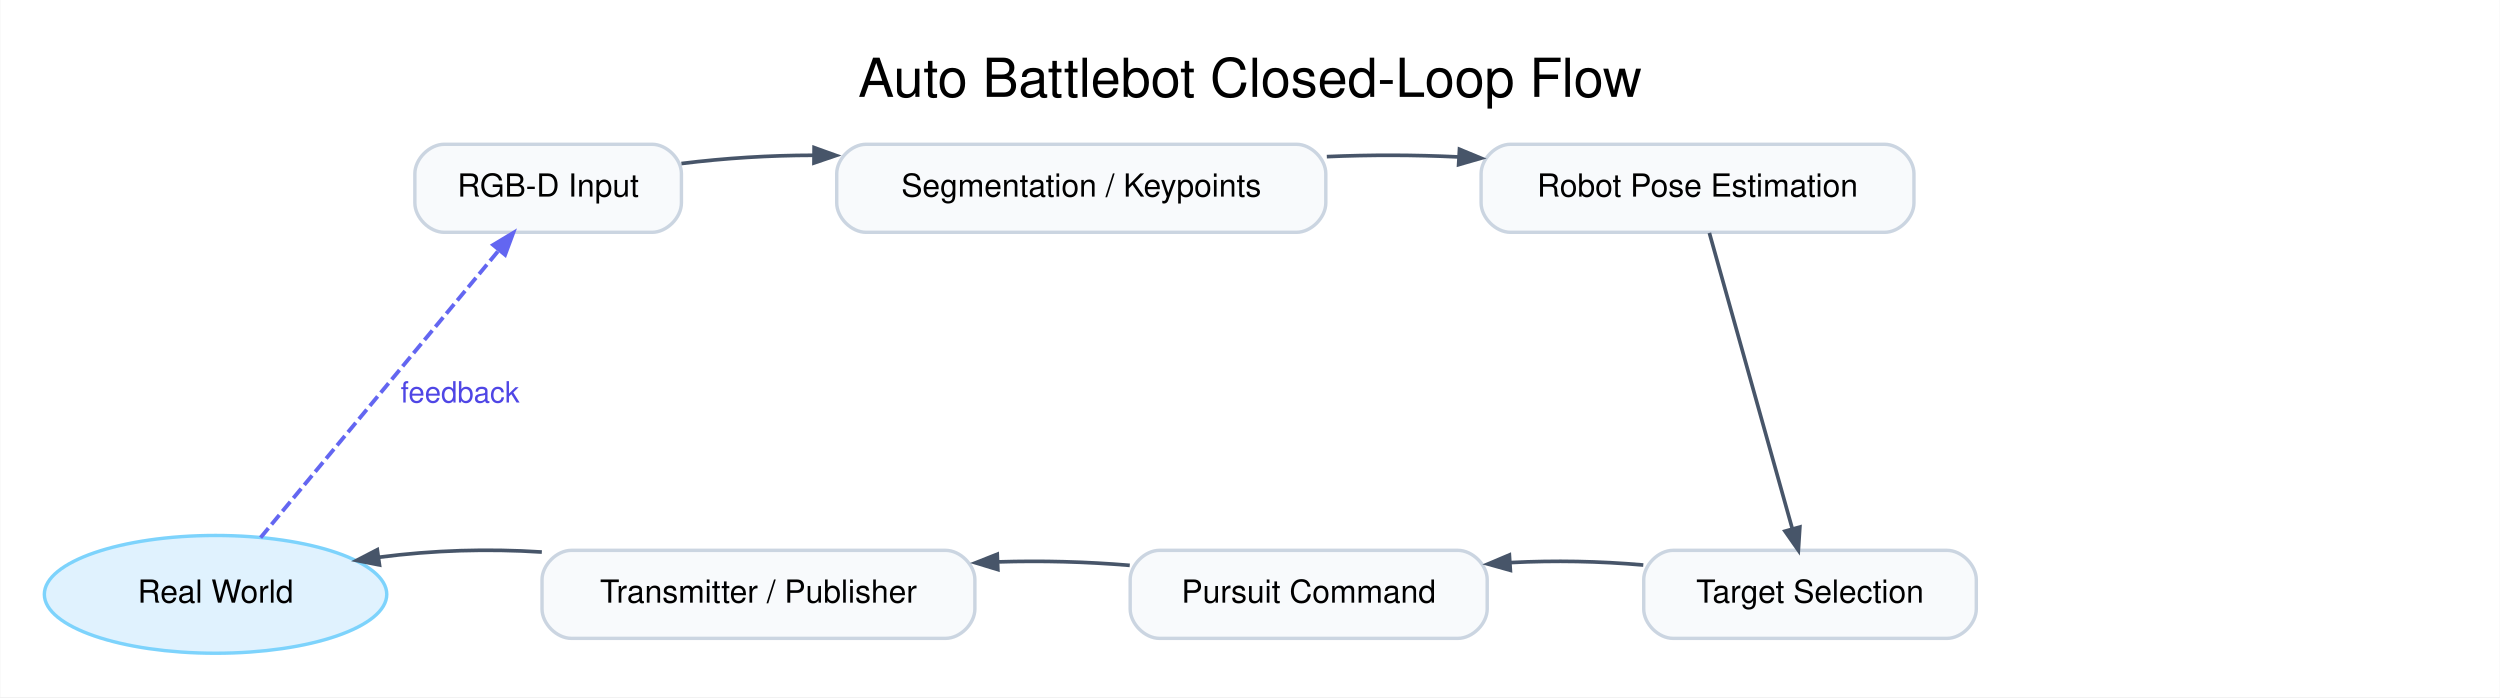
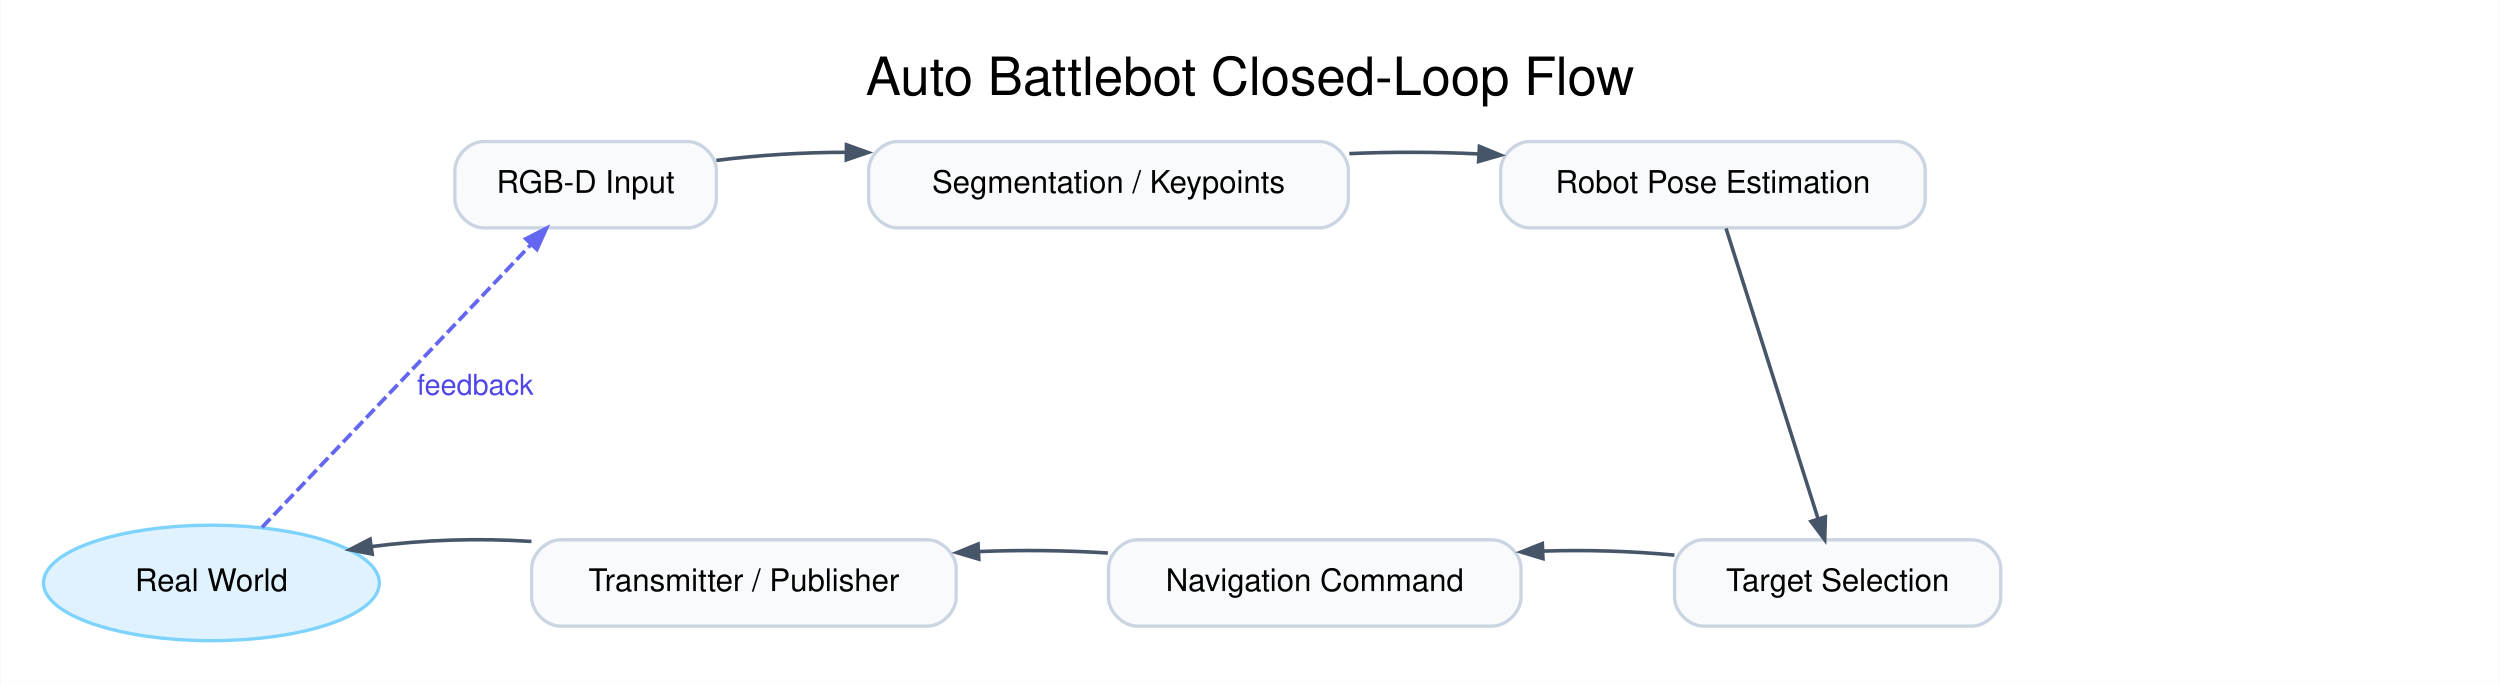
- <svg xmlns="http://www.w3.org/2000/svg" width="1022pt" height="285pt" viewBox="0.00 0.00 1022.00 285.08">
+ <svg xmlns="http://www.w3.org/2000/svg" width="1042pt" height="285pt" viewBox="0.00 0.00 1042.00 285.08">
  <g id="graph0" class="graph" transform="scale(1 1) rotate(0) translate(18 267.08)">
-     <polygon fill="white" stroke="transparent" points="-18,18 -18,-267.08 1004,-267.08 1004,18 -18,18" />
-     <text text-anchor="middle" x="493" y="-227.48" font-family="Helvetica,sans-Serif" font-size="22.00">Auto Battlebot Closed-Loop Flow</text>
+     <polygon fill="white" stroke="transparent" points="-18,18 -18,-267.08 1024,-267.08 1024,18 -18,18" />
+     <text text-anchor="middle" x="503" y="-227.48" font-family="Helvetica,sans-Serif" font-size="22.00">Auto Battlebot Closed-Loop Flow</text>
    <g id="node1" class="node">
-       <path fill="#f8fafc" stroke="#cbd5e1" stroke-width="1.4" d="M248.5,-208.08C248.5,-208.08 163.5,-208.08 163.5,-208.08 157.5,-208.08 151.5,-202.08 151.5,-196.08 151.5,-196.08 151.5,-184.08 151.5,-184.08 151.5,-178.08 157.5,-172.08 163.5,-172.08 163.5,-172.08 248.5,-172.08 248.5,-172.08 254.5,-172.08 260.5,-178.08 260.5,-184.08 260.5,-184.08 260.5,-196.08 260.5,-196.08 260.5,-202.08 254.5,-208.08 248.5,-208.08" />
-       <text text-anchor="middle" x="206" y="-186.68" font-family="Helvetica,sans-Serif" font-size="13.00">RGB-D Input</text>
+       <path fill="#f8fafc" stroke="#cbd5e1" stroke-width="1.4" d="M268.5,-208.08C268.5,-208.08 183.5,-208.08 183.5,-208.08 177.5,-208.08 171.5,-202.08 171.5,-196.08 171.5,-196.08 171.5,-184.08 171.5,-184.08 171.5,-178.08 177.5,-172.08 183.5,-172.08 183.5,-172.08 268.5,-172.08 268.5,-172.08 274.5,-172.08 280.5,-178.08 280.5,-184.08 280.5,-184.08 280.5,-196.08 280.5,-196.08 280.5,-202.08 274.5,-208.08 268.5,-208.08" />
+       <text text-anchor="middle" x="226" y="-186.68" font-family="Helvetica,sans-Serif" font-size="13.00">RGB-D Input</text>
    </g>
    <g id="node2" class="node">
-       <path fill="#f8fafc" stroke="#cbd5e1" stroke-width="1.4" d="M512,-208.08C512,-208.08 336,-208.08 336,-208.08 330,-208.08 324,-202.08 324,-196.08 324,-196.08 324,-184.08 324,-184.08 324,-178.08 330,-172.08 336,-172.08 336,-172.08 512,-172.08 512,-172.08 518,-172.08 524,-178.08 524,-184.08 524,-184.08 524,-196.08 524,-196.08 524,-202.08 518,-208.08 512,-208.08" />
-       <text text-anchor="middle" x="424" y="-186.68" font-family="Helvetica,sans-Serif" font-size="13.00">Segmentation / Keypoints</text>
+       <path fill="#f8fafc" stroke="#cbd5e1" stroke-width="1.4" d="M532,-208.08C532,-208.08 356,-208.08 356,-208.08 350,-208.08 344,-202.08 344,-196.08 344,-196.08 344,-184.08 344,-184.08 344,-178.08 350,-172.08 356,-172.08 356,-172.08 532,-172.08 532,-172.08 538,-172.08 544,-178.08 544,-184.08 544,-184.08 544,-196.08 544,-196.08 544,-202.08 538,-208.08 532,-208.08" />
+       <text text-anchor="middle" x="444" y="-186.68" font-family="Helvetica,sans-Serif" font-size="13.00">Segmentation / Keypoints</text>
    </g>
    <g id="edge7" class="edge">
-       <path fill="none" stroke="#475569" stroke-width="1.5" d="M260.5,-200.21C278.45,-202.43 296.4,-203.56 314.35,-203.58" />
-       <polygon fill="#475569" stroke="#475569" stroke-width="1.5" points="314.76,-206.73 323.73,-203.5 314.7,-200.43 314.76,-206.73" />
+       <path fill="none" stroke="#475569" stroke-width="1.5" d="M280.5,-200.21C298.45,-202.43 316.4,-203.56 334.35,-203.58" />
+       <polygon fill="#475569" stroke="#475569" stroke-width="1.5" points="334.76,-206.73 343.73,-203.5 334.7,-200.43 334.76,-206.73" />
    </g>
    <g id="node3" class="node">
-       <path fill="#f8fafc" stroke="#cbd5e1" stroke-width="1.4" d="M752.5,-208.08C752.5,-208.08 599.5,-208.08 599.5,-208.08 593.5,-208.08 587.5,-202.08 587.5,-196.08 587.5,-196.08 587.5,-184.08 587.5,-184.08 587.5,-178.08 593.5,-172.08 599.5,-172.08 599.5,-172.08 752.5,-172.08 752.5,-172.08 758.5,-172.08 764.5,-178.08 764.5,-184.08 764.5,-184.08 764.5,-196.08 764.5,-196.08 764.5,-202.08 758.5,-208.08 752.5,-208.08" />
-       <text text-anchor="middle" x="676" y="-186.68" font-family="Helvetica,sans-Serif" font-size="13.00">Robot Pose Estimation</text>
+       <path fill="#f8fafc" stroke="#cbd5e1" stroke-width="1.4" d="M772.5,-208.08C772.5,-208.08 619.5,-208.08 619.5,-208.08 613.5,-208.08 607.5,-202.08 607.5,-196.08 607.5,-196.08 607.5,-184.08 607.5,-184.08 607.5,-178.08 613.5,-172.08 619.5,-172.08 619.5,-172.08 772.5,-172.08 772.5,-172.08 778.5,-172.08 784.5,-178.08 784.5,-184.08 784.5,-184.08 784.5,-196.08 784.5,-196.08 784.5,-202.08 778.5,-208.08 772.5,-208.08" />
+       <text text-anchor="middle" x="696" y="-186.68" font-family="Helvetica,sans-Serif" font-size="13.00">Robot Pose Estimation</text>
    </g>
    <g id="edge8" class="edge">
-       <path fill="none" stroke="#475569" stroke-width="1.5" d="M524.41,-203.03C542.31,-203.81 560.21,-203.77 578.11,-202.91" />
-       <polygon fill="#475569" stroke="#475569" stroke-width="1.5" points="578.66,-206.04 587.48,-202.39 578.31,-199.75 578.66,-206.04" />
+       <path fill="none" stroke="#475569" stroke-width="1.5" d="M544.41,-203.03C562.31,-203.81 580.21,-203.77 598.11,-202.91" />
+       <polygon fill="#475569" stroke="#475569" stroke-width="1.5" points="598.66,-206.04 607.48,-202.39 598.31,-199.75 598.66,-206.04" />
    </g>
    <g id="node6" class="node">
-       <path fill="#f8fafc" stroke="#cbd5e1" stroke-width="1.4" d="M778,-42.04C778,-42.04 666,-42.04 666,-42.04 660,-42.04 654,-36.04 654,-30.04 654,-30.04 654,-18.04 654,-18.04 654,-12.04 660,-6.04 666,-6.04 666,-6.04 778,-6.04 778,-6.04 784,-6.04 790,-12.04 790,-18.04 790,-18.04 790,-30.04 790,-30.04 790,-36.04 784,-42.04 778,-42.04" />
-       <text text-anchor="middle" x="722" y="-20.64" font-family="Helvetica,sans-Serif" font-size="13.00">Target Selection</text>
+       <path fill="#f8fafc" stroke="#cbd5e1" stroke-width="1.4" d="M804,-42.04C804,-42.04 692,-42.04 692,-42.04 686,-42.04 680,-36.04 680,-30.04 680,-30.04 680,-18.04 680,-18.04 680,-12.04 686,-6.04 692,-6.04 692,-6.04 804,-6.04 804,-6.04 810,-6.04 816,-12.04 816,-18.04 816,-18.04 816,-30.04 816,-30.04 816,-36.04 810,-42.04 804,-42.04" />
+       <text text-anchor="middle" x="748" y="-20.64" font-family="Helvetica,sans-Serif" font-size="13.00">Target Selection</text>
    </g>
    <g id="edge9" class="edge">
-       <path fill="none" stroke="#475569" stroke-width="1.5" d="M680.84,-171.84C688.94,-142.96 705.28,-84.69 714.75,-50.89" />
-       <polygon fill="#475569" stroke="#475569" stroke-width="1.5" points="717.84,-51.57 717.23,-42.06 711.77,-49.87 717.84,-51.57" />
+       <path fill="none" stroke="#475569" stroke-width="1.5" d="M701.47,-171.84C710.62,-142.96 729.1,-84.69 739.81,-50.89" />
+       <polygon fill="#475569" stroke="#475569" stroke-width="1.5" points="742.89,-51.59 742.61,-42.06 736.89,-49.68 742.89,-51.59" />
    </g>
    <g id="node4" class="node">
      <path fill="#f8fafc" stroke="#cbd5e1" stroke-width="1.4" d="M368.5,-42.04C368.5,-42.04 215.5,-42.04 215.5,-42.04 209.5,-42.04 203.5,-36.04 203.5,-30.04 203.5,-30.04 203.5,-18.04 203.5,-18.04 203.5,-12.04 209.5,-6.04 215.5,-6.04 215.5,-6.04 368.5,-6.04 368.5,-6.04 374.5,-6.04 380.5,-12.04 380.5,-18.04 380.5,-18.04 380.5,-30.04 380.5,-30.04 380.5,-36.04 374.5,-42.04 368.5,-42.04" />
      <text text-anchor="middle" x="292" y="-20.64" font-family="Helvetica,sans-Serif" font-size="13.00">Transmitter / Publisher</text>
    </g>
    <g id="node5" class="node">
-       <path fill="#f8fafc" stroke="#cbd5e1" stroke-width="1.4" d="M578,-42.04C578,-42.04 456,-42.04 456,-42.04 450,-42.04 444,-36.04 444,-30.04 444,-30.04 444,-18.04 444,-18.04 444,-12.04 450,-6.04 456,-6.04 456,-6.04 578,-6.04 578,-6.04 584,-6.04 590,-12.04 590,-18.04 590,-18.04 590,-30.04 590,-30.04 590,-36.04 584,-42.04 578,-42.04" />
-       <text text-anchor="middle" x="517" y="-20.64" font-family="Helvetica,sans-Serif" font-size="13.00">Pursuit Command</text>
+       <path fill="#f8fafc" stroke="#cbd5e1" stroke-width="1.4" d="M604,-42.04C604,-42.04 456,-42.04 456,-42.04 450,-42.04 444,-36.04 444,-30.04 444,-30.04 444,-18.04 444,-18.04 444,-12.04 450,-6.04 456,-6.04 456,-6.04 604,-6.04 604,-6.04 610,-6.04 616,-12.04 616,-18.04 616,-18.04 616,-30.04 616,-30.04 616,-36.04 610,-42.04 604,-42.04" />
+       <text text-anchor="middle" x="530" y="-20.64" font-family="Helvetica,sans-Serif" font-size="13.00">Navigation Command</text>
    </g>
    <g id="node7" class="node">
      <ellipse fill="#e0f2fe" stroke="#7dd3fc" stroke-width="1.4" cx="70" cy="-24.04" rx="70.01" ry="24.08" />
      <text text-anchor="middle" x="70" y="-20.64" font-family="Helvetica,sans-Serif" font-size="13.00">Real World</text>
    </g>
    <g id="edge12" class="edge">
      <path fill="none" stroke="#475569" stroke-width="1.5" d="M203.42,-41.34C181.23,-42.79 159.04,-42.09 136.84,-39.22" />
      <polygon fill="#475569" stroke="#475569" stroke-width="1.5" points="137.03,-36.06 127.67,-37.91 136.14,-42.3 137.03,-36.06" />
    </g>
    <g id="edge10" class="edge">
-       <path fill="none" stroke="#475569" stroke-width="1.5" d="M443.83,-35.89C425.93,-37.39 408.03,-37.87 390.13,-37.32" />
-       <polygon fill="#475569" stroke="#475569" stroke-width="1.5" points="389.89,-34.16 380.77,-36.94 389.64,-40.45 389.89,-34.16" />
+       <path fill="none" stroke="#475569" stroke-width="1.5" d="M443.74,-36.52C425.87,-37.64 408,-37.84 390.13,-37.13" />
+       <polygon fill="#475569" stroke="#475569" stroke-width="1.5" points="389.93,-33.96 380.79,-36.67 389.62,-40.26 389.93,-33.96" />
    </g>
    <g id="edge11" class="edge">
-       <path fill="none" stroke="#475569" stroke-width="1.5" d="M653.82,-36.03C635.79,-37.62 617.75,-37.96 599.71,-37.04" />
-       <polygon fill="#475569" stroke="#475569" stroke-width="1.5" points="599.46,-33.87 590.28,-36.44 599.06,-40.15 599.46,-33.87" />
+       <path fill="none" stroke="#475569" stroke-width="1.5" d="M679.95,-35.64C661.8,-37.33 643.65,-37.89 625.5,-37.33" />
+       <polygon fill="#475569" stroke="#475569" stroke-width="1.5" points="625.13,-34.17 616.01,-36.94 624.87,-40.46 625.13,-34.17" />
    </g>
    <g id="edge13" class="edge">
-       <path fill="none" stroke="#6366f1" stroke-width="1.6" stroke-dasharray="5,2" d="M88.41,-47.24C113.81,-77.88 159.44,-132.91 185.77,-164.67" />
-       <polygon fill="#6366f1" stroke="#6366f1" stroke-width="1.6" points="183.54,-166.92 191.71,-171.84 188.39,-162.9 183.54,-166.92" />
-       <text text-anchor="middle" x="170" y="-102.48" font-family="Helvetica,sans-Serif" font-size="12.00" fill="#4f46e5">feedback</text>
+       <path fill="none" stroke="#6366f1" stroke-width="1.6" stroke-dasharray="5,2" d="M91.12,-47.24C120.37,-78.01 173.03,-133.38 203.17,-165.07" />
+       <polygon fill="#6366f1" stroke="#6366f1" stroke-width="1.6" points="201.12,-167.49 209.6,-171.84 205.68,-163.15 201.12,-167.49" />
+       <text text-anchor="middle" x="180" y="-102.48" font-family="Helvetica,sans-Serif" font-size="12.00" fill="#4f46e5">feedback</text>
    </g>
  </g>
</svg>
